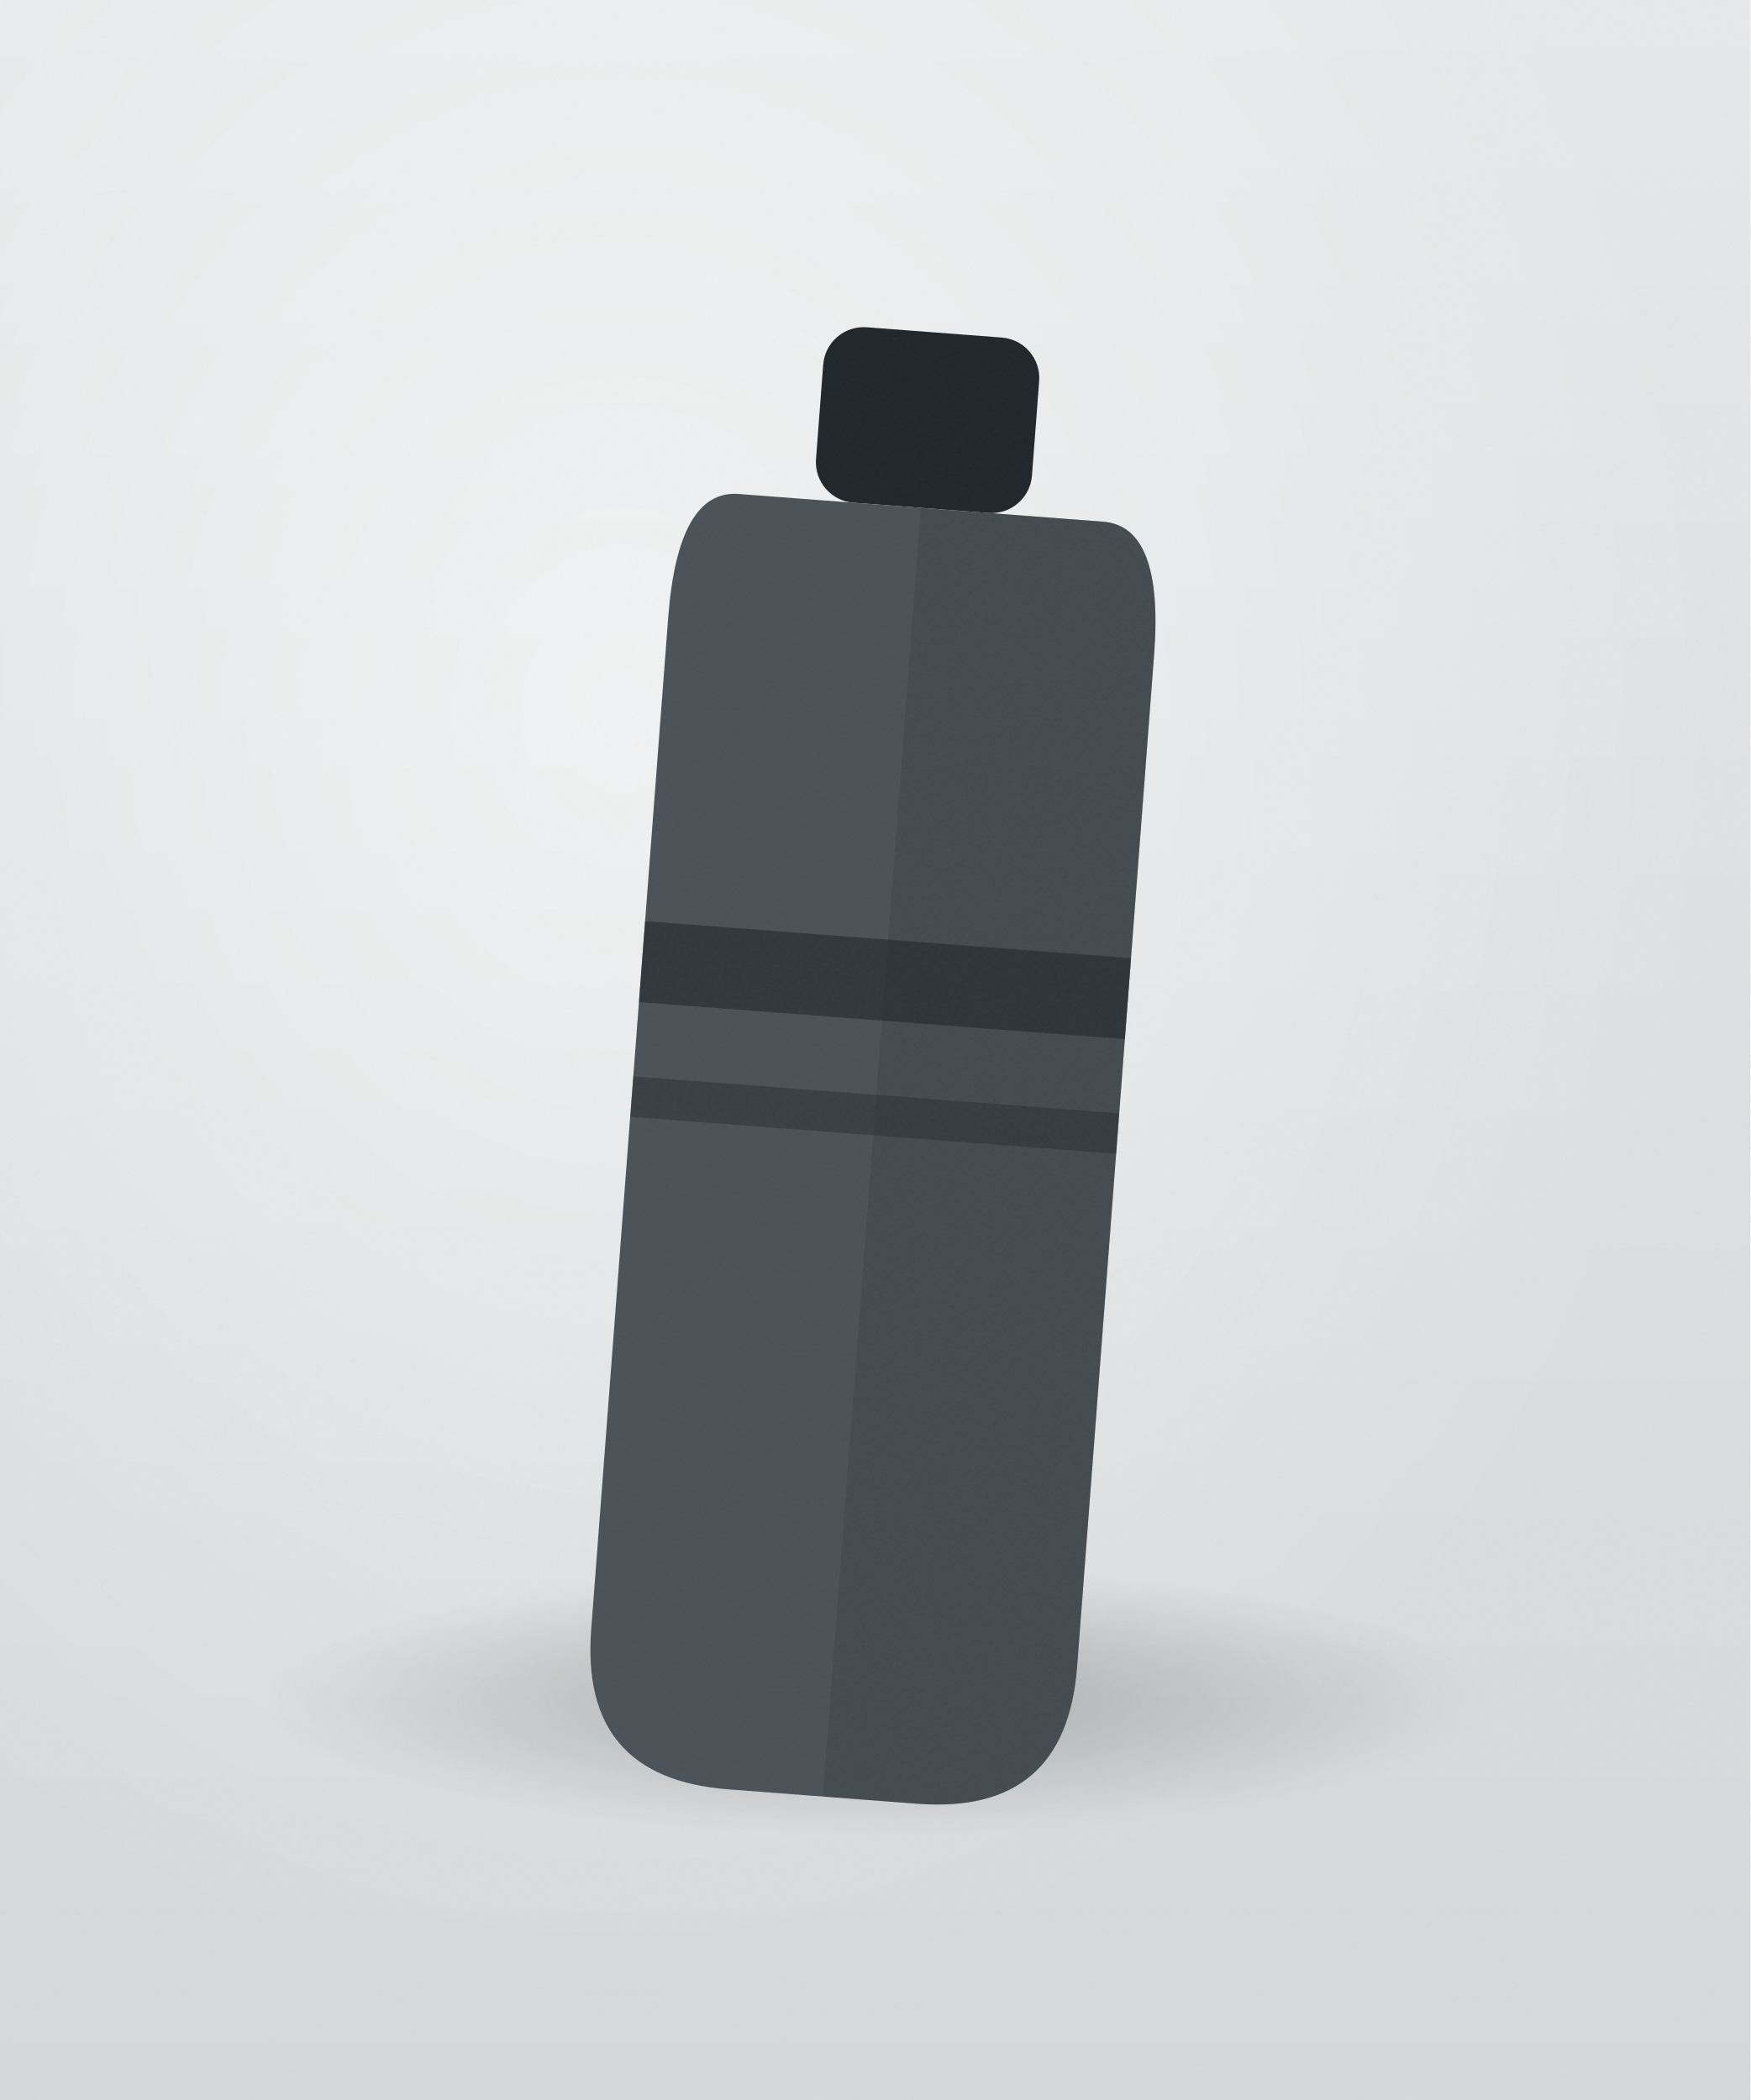
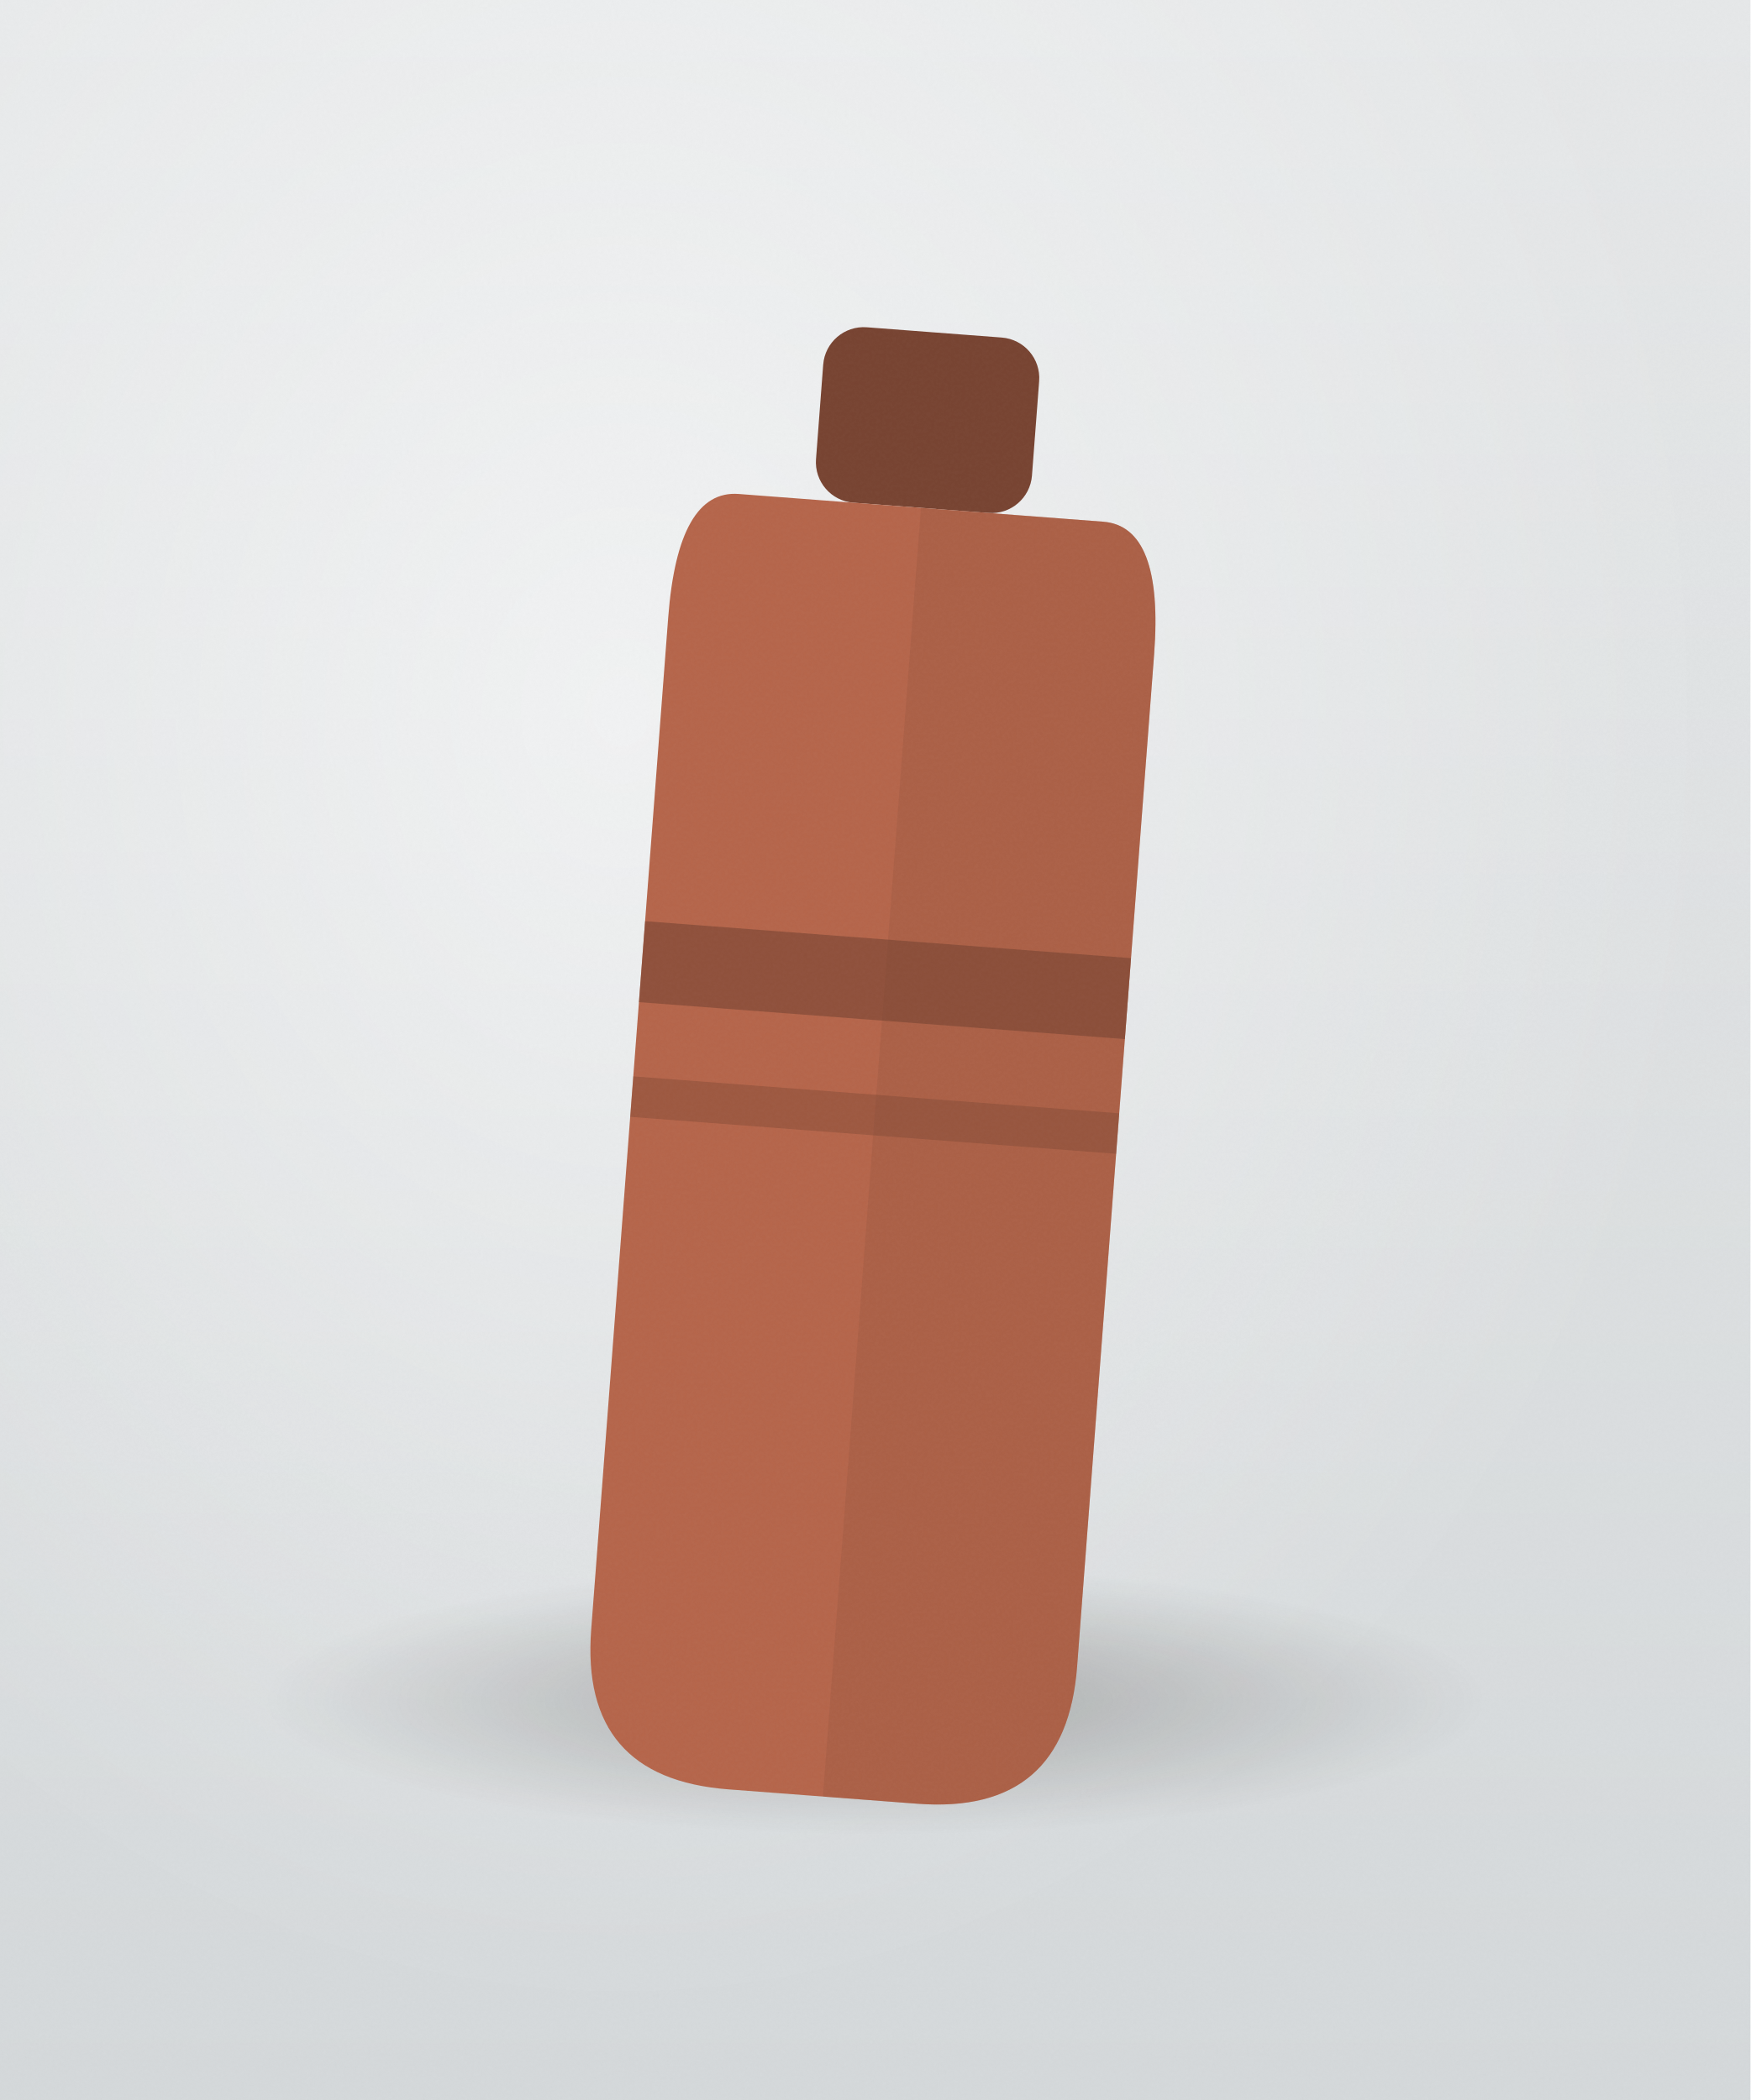
<svg xmlns="http://www.w3.org/2000/svg" viewBox="0 0 600 720" width="600" height="720" role="img">
  <defs>
    <linearGradient id="bg" x1="0" y1="0" x2="0" y2="1">
      <stop offset="0" stop-color="#E6E8E9" />
      <stop offset="1" stop-color="#D4D8DA" />
    </linearGradient>
    <radialGradient id="glow" cx="0.357" cy="0.34" r="0.62">
      <stop offset="0" stop-color="#FFFFFF" stop-opacity="0.55" />
      <stop offset="1" stop-color="#FFFFFF" stop-opacity="0" />
    </radialGradient>
    <radialGradient id="shadow" cx="0.5" cy="0.5" r="0.5">
      <stop offset="0" stop-color="#1A1713" stop-opacity="0.26" />
      <stop offset="1" stop-color="#1A1713" stop-opacity="0" />
    </radialGradient>
    <filter id="grain">
      <feTurbulence type="fractalNoise" baseFrequency="0.85" numOctaves="3" seed="52" />
      <feColorMatrix type="saturate" values="0" />
      <feComponentTransfer>
        <feFuncA type="linear" slope="0.055" />
      </feComponentTransfer>
    </filter>
  </defs>
  <rect width="600" height="720" fill="url(#bg)" />
  <rect width="600" height="720" fill="url(#glow)" />
  <ellipse cx="300" cy="583" rx="210" ry="46" fill="url(#shadow)" />
  <g transform="translate(300 380) rotate(4.35) scale(1.16) translate(-300 -380)">
-     <rect x="268" y="150" width="64" height="52" rx="12" fill="#20262A" />
-     <path d="M246 202 L354 202 Q372 202 372 240 L372 540 Q372 584 328 584 L272 584 Q228 584 228 540 L228 240 Q228 202 246 202 Z" fill="#4A5257" />
-     <path d="M300 202 L354 202 Q372 202 372 240 L372 540 Q372 584 328 584 L300 584 Z" fill="#333A3E" opacity="0.3" />
-     <rect x="228" y="330" width="144" height="24" fill="#20262A" opacity="0.6" />
-     <rect x="228" y="376" width="144" height="12" fill="#20262A" opacity="0.4" />
+     <rect x="268" y="150" width="64" height="52" rx="12" fill="#774331" />
+     <path d="M246 202 L354 202 Q372 202 372 240 L372 540 Q372 584 328 584 L272 584 Q228 584 228 540 L228 240 Q228 202 246 202 Z" fill="#B5654A" />
+     <path d="M300 202 L354 202 Q372 202 372 240 L372 540 Q372 584 328 584 L300 584 Z" fill="#94533d" opacity="0.3" />
+     <rect x="228" y="330" width="144" height="24" fill="#774331" opacity="0.6" />
+     <rect x="228" y="376" width="144" height="12" fill="#774331" opacity="0.4" />
  </g>
  <rect width="600" height="720" filter="url(#grain)" opacity="0.6" />
</svg>
